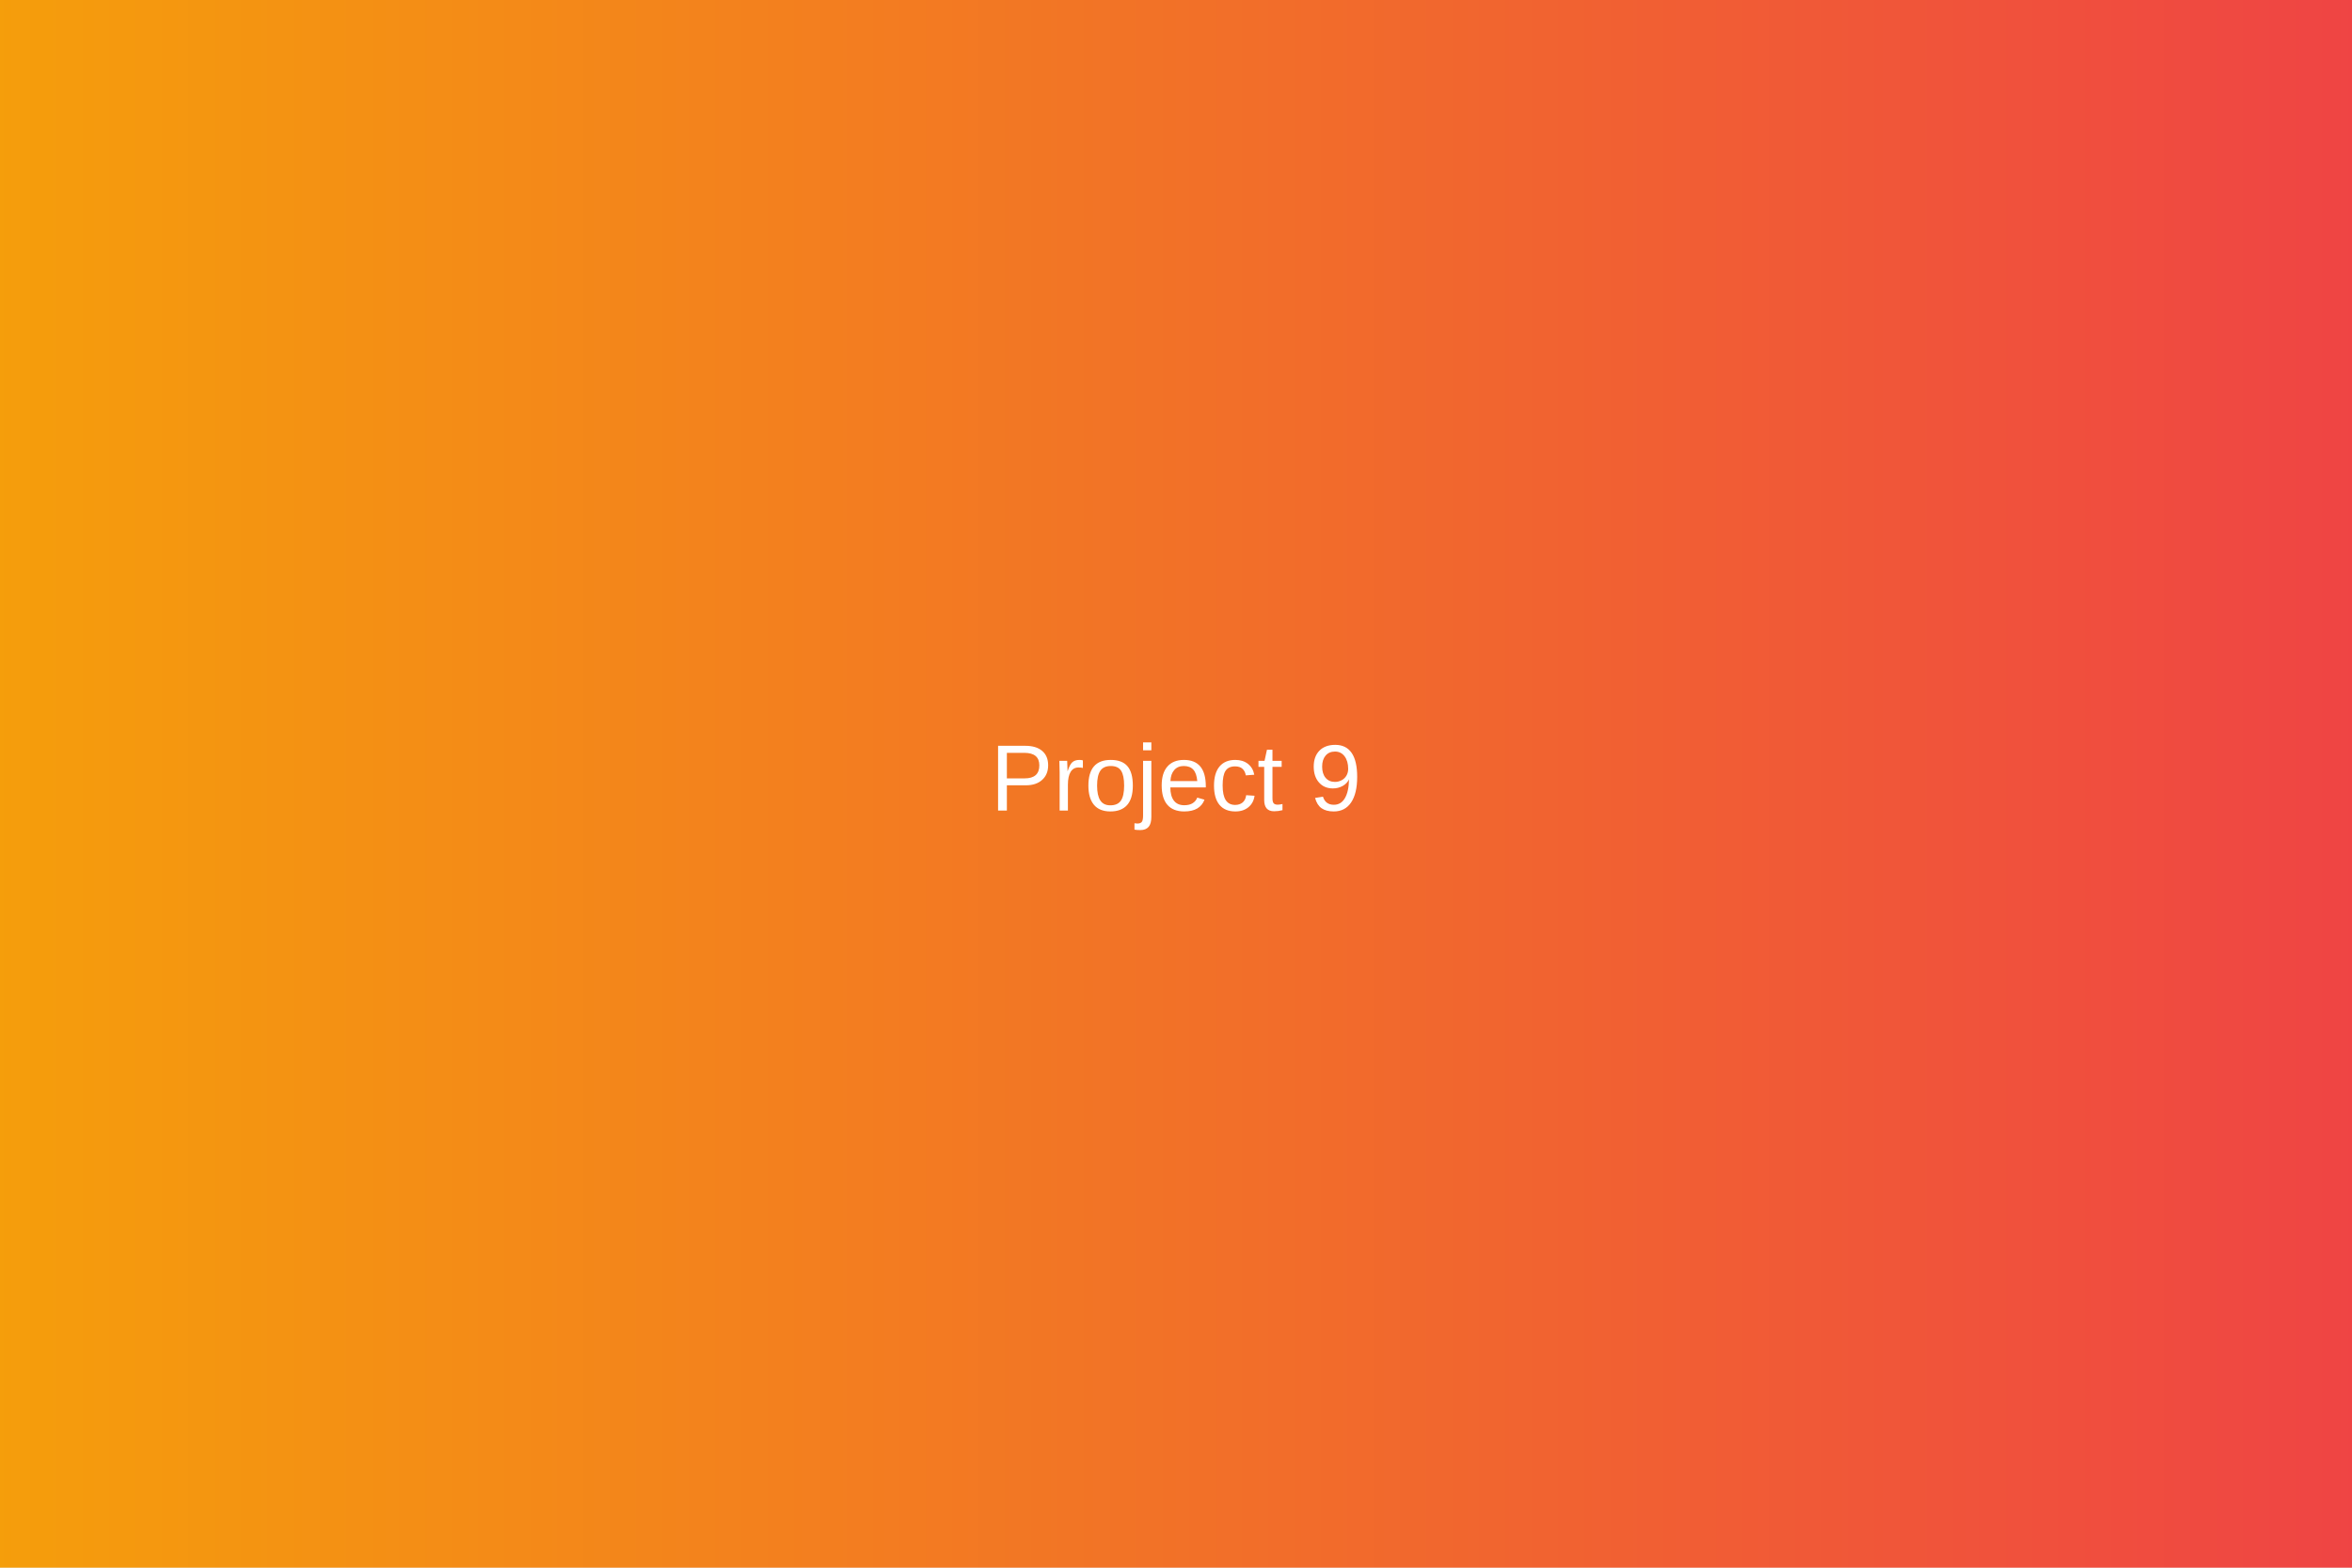
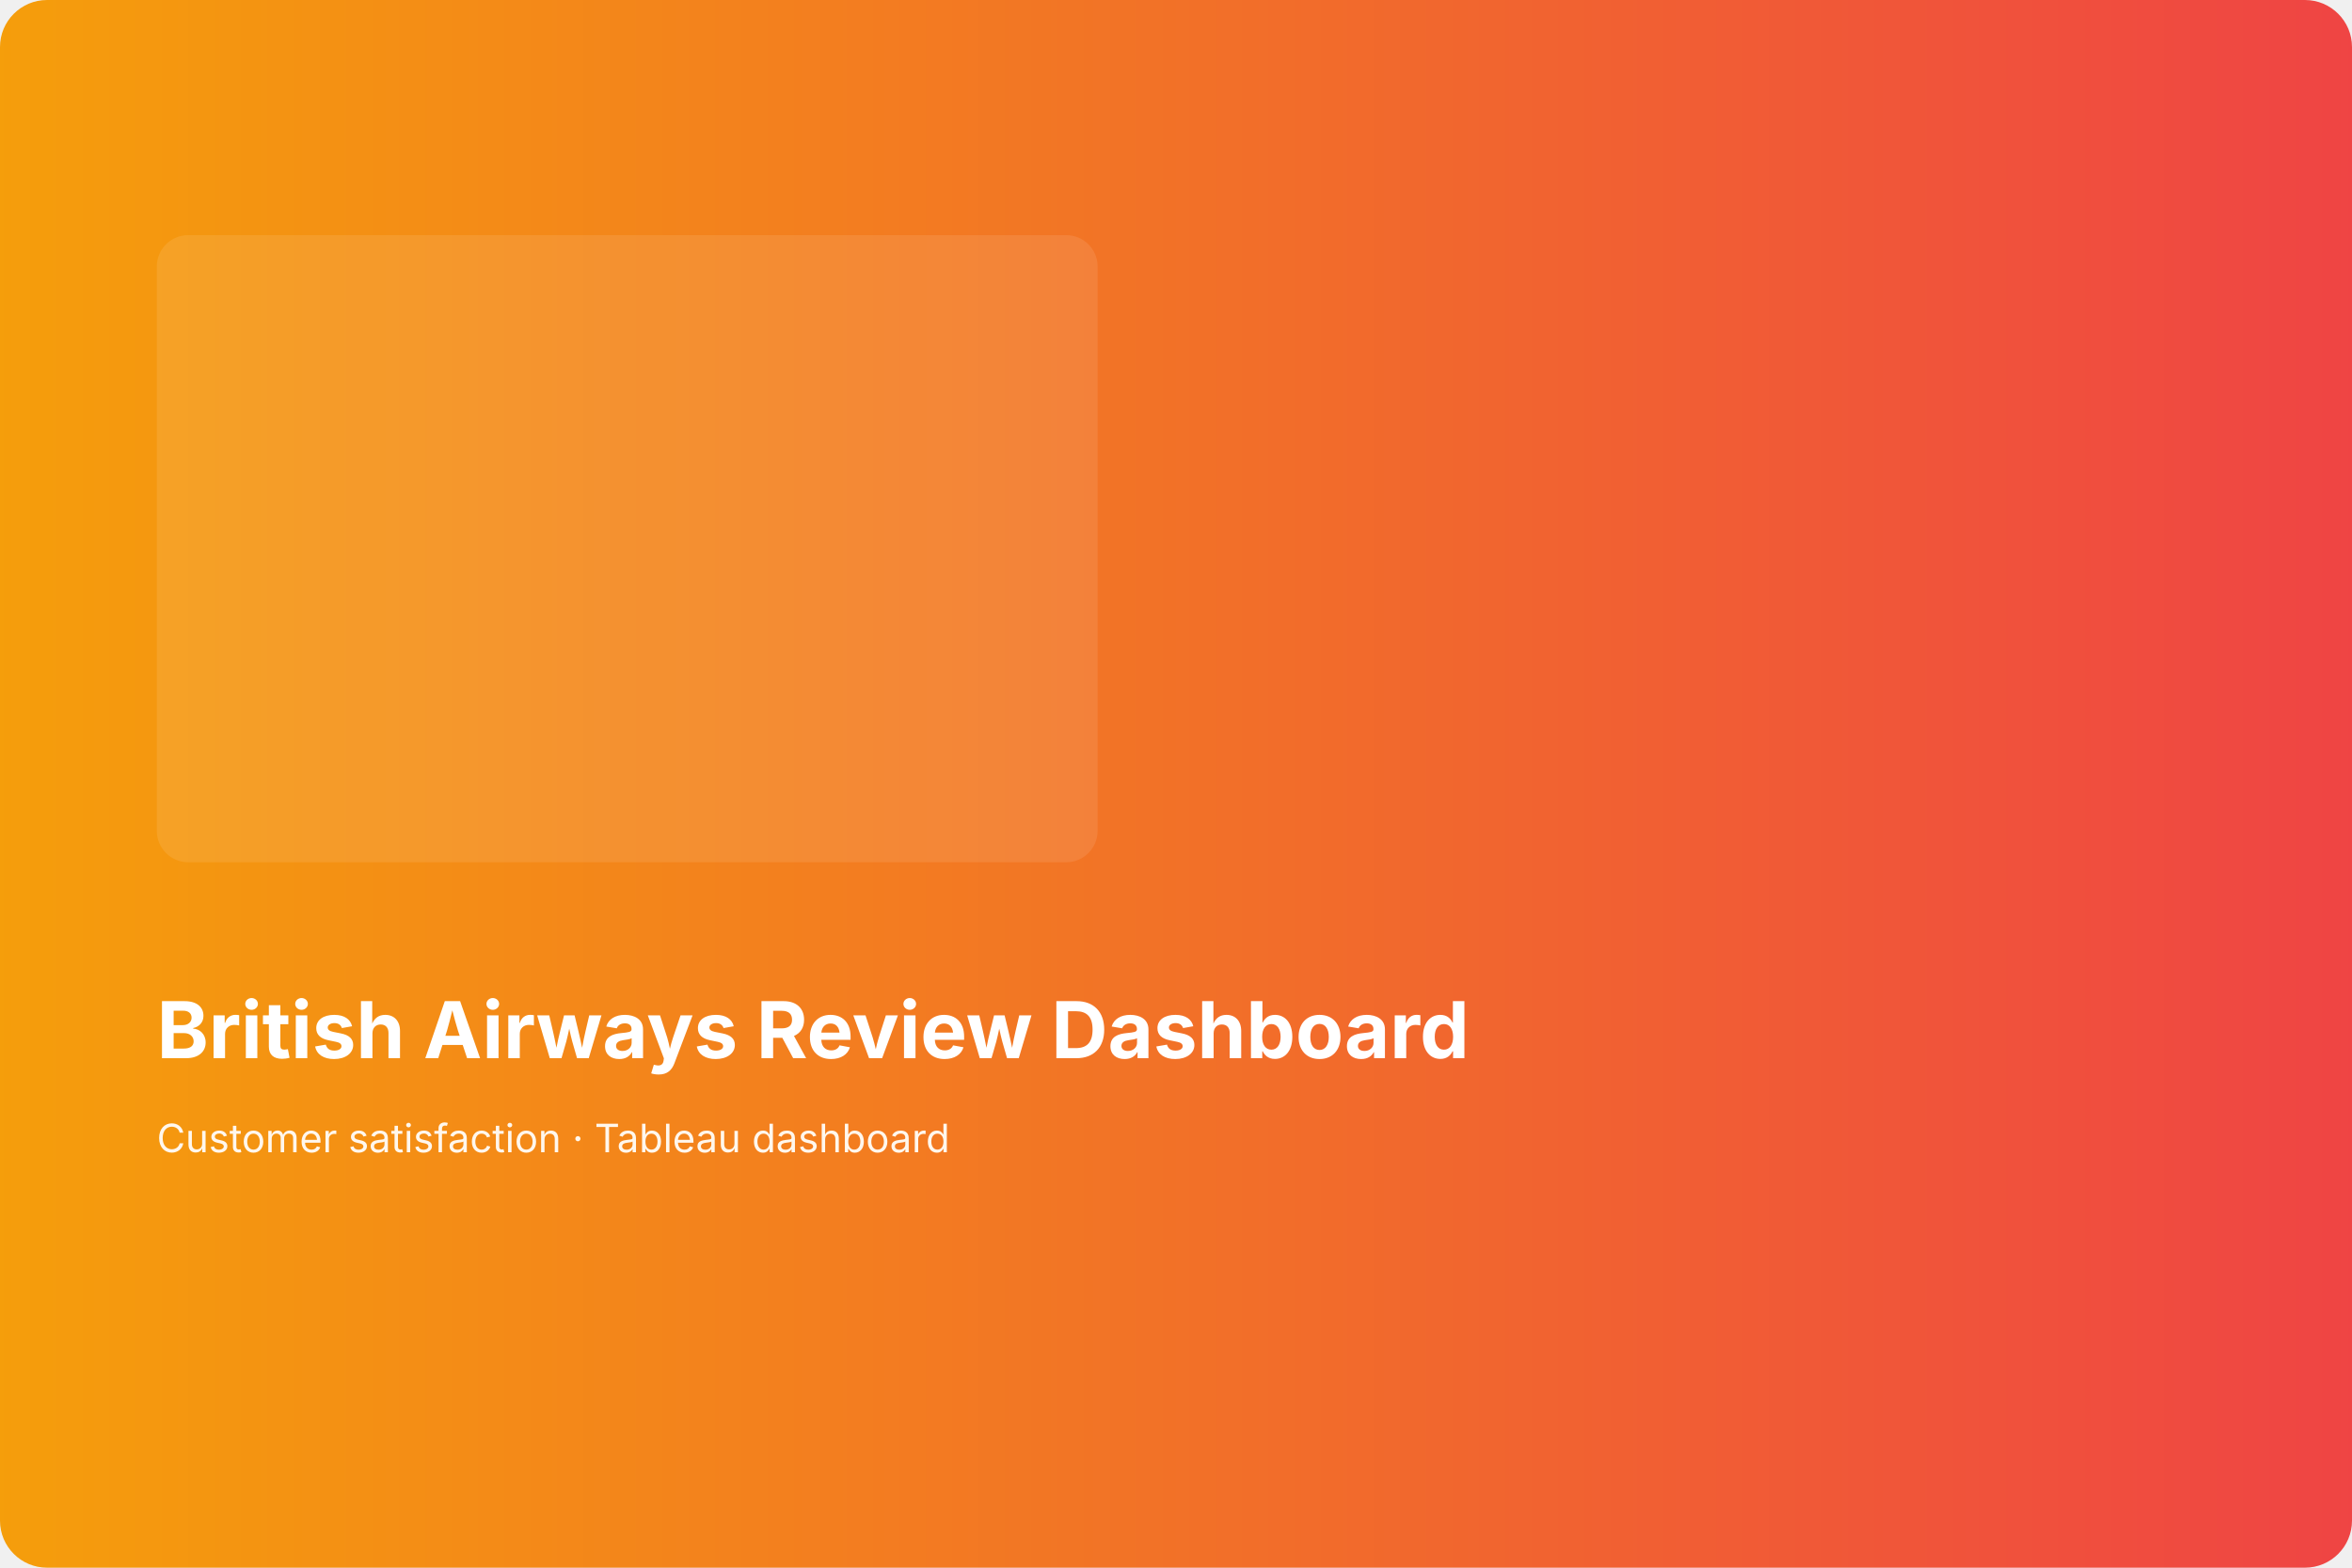
<svg xmlns="http://www.w3.org/2000/svg" width="1200" height="800" viewBox="0 0 1200 800" preserveAspectRatio="xMidYMid slice">
  <defs>
    <linearGradient id="g9" x1="0" x2="1">
      <stop offset="0%" stop-color="#f59e0b" />
      <stop offset="100%" stop-color="#ef4444" />
    </linearGradient>
  </defs>
-   <rect width="1200" height="800" fill="url(#g9)" />
-   <text x="50%" y="50%" font-size="48" font-family="Arial, Helvetica, sans-serif" fill="#ffffff" text-anchor="middle" dominant-baseline="middle">Project 9</text>
+   <rect width="1200" height="800" fill="url(#g9)" rx="24" />
+   <g transform="translate(80,120)">
+     <rect x="0" y="0" width="480" height="320" rx="16" fill="#ffffff18" />
+     <text x="0" y="420" font-size="40" font-family="Inter, Arial, sans-serif" fill="#ffffff" font-weight="700">British Airways Review Dashboard</text>
+     <text x="0" y="468" font-size="20" font-family="Inter, Arial, sans-serif" fill="#fff7ed">Customer satisfaction · Tableau dashboard</text>
+   </g>
</svg>
